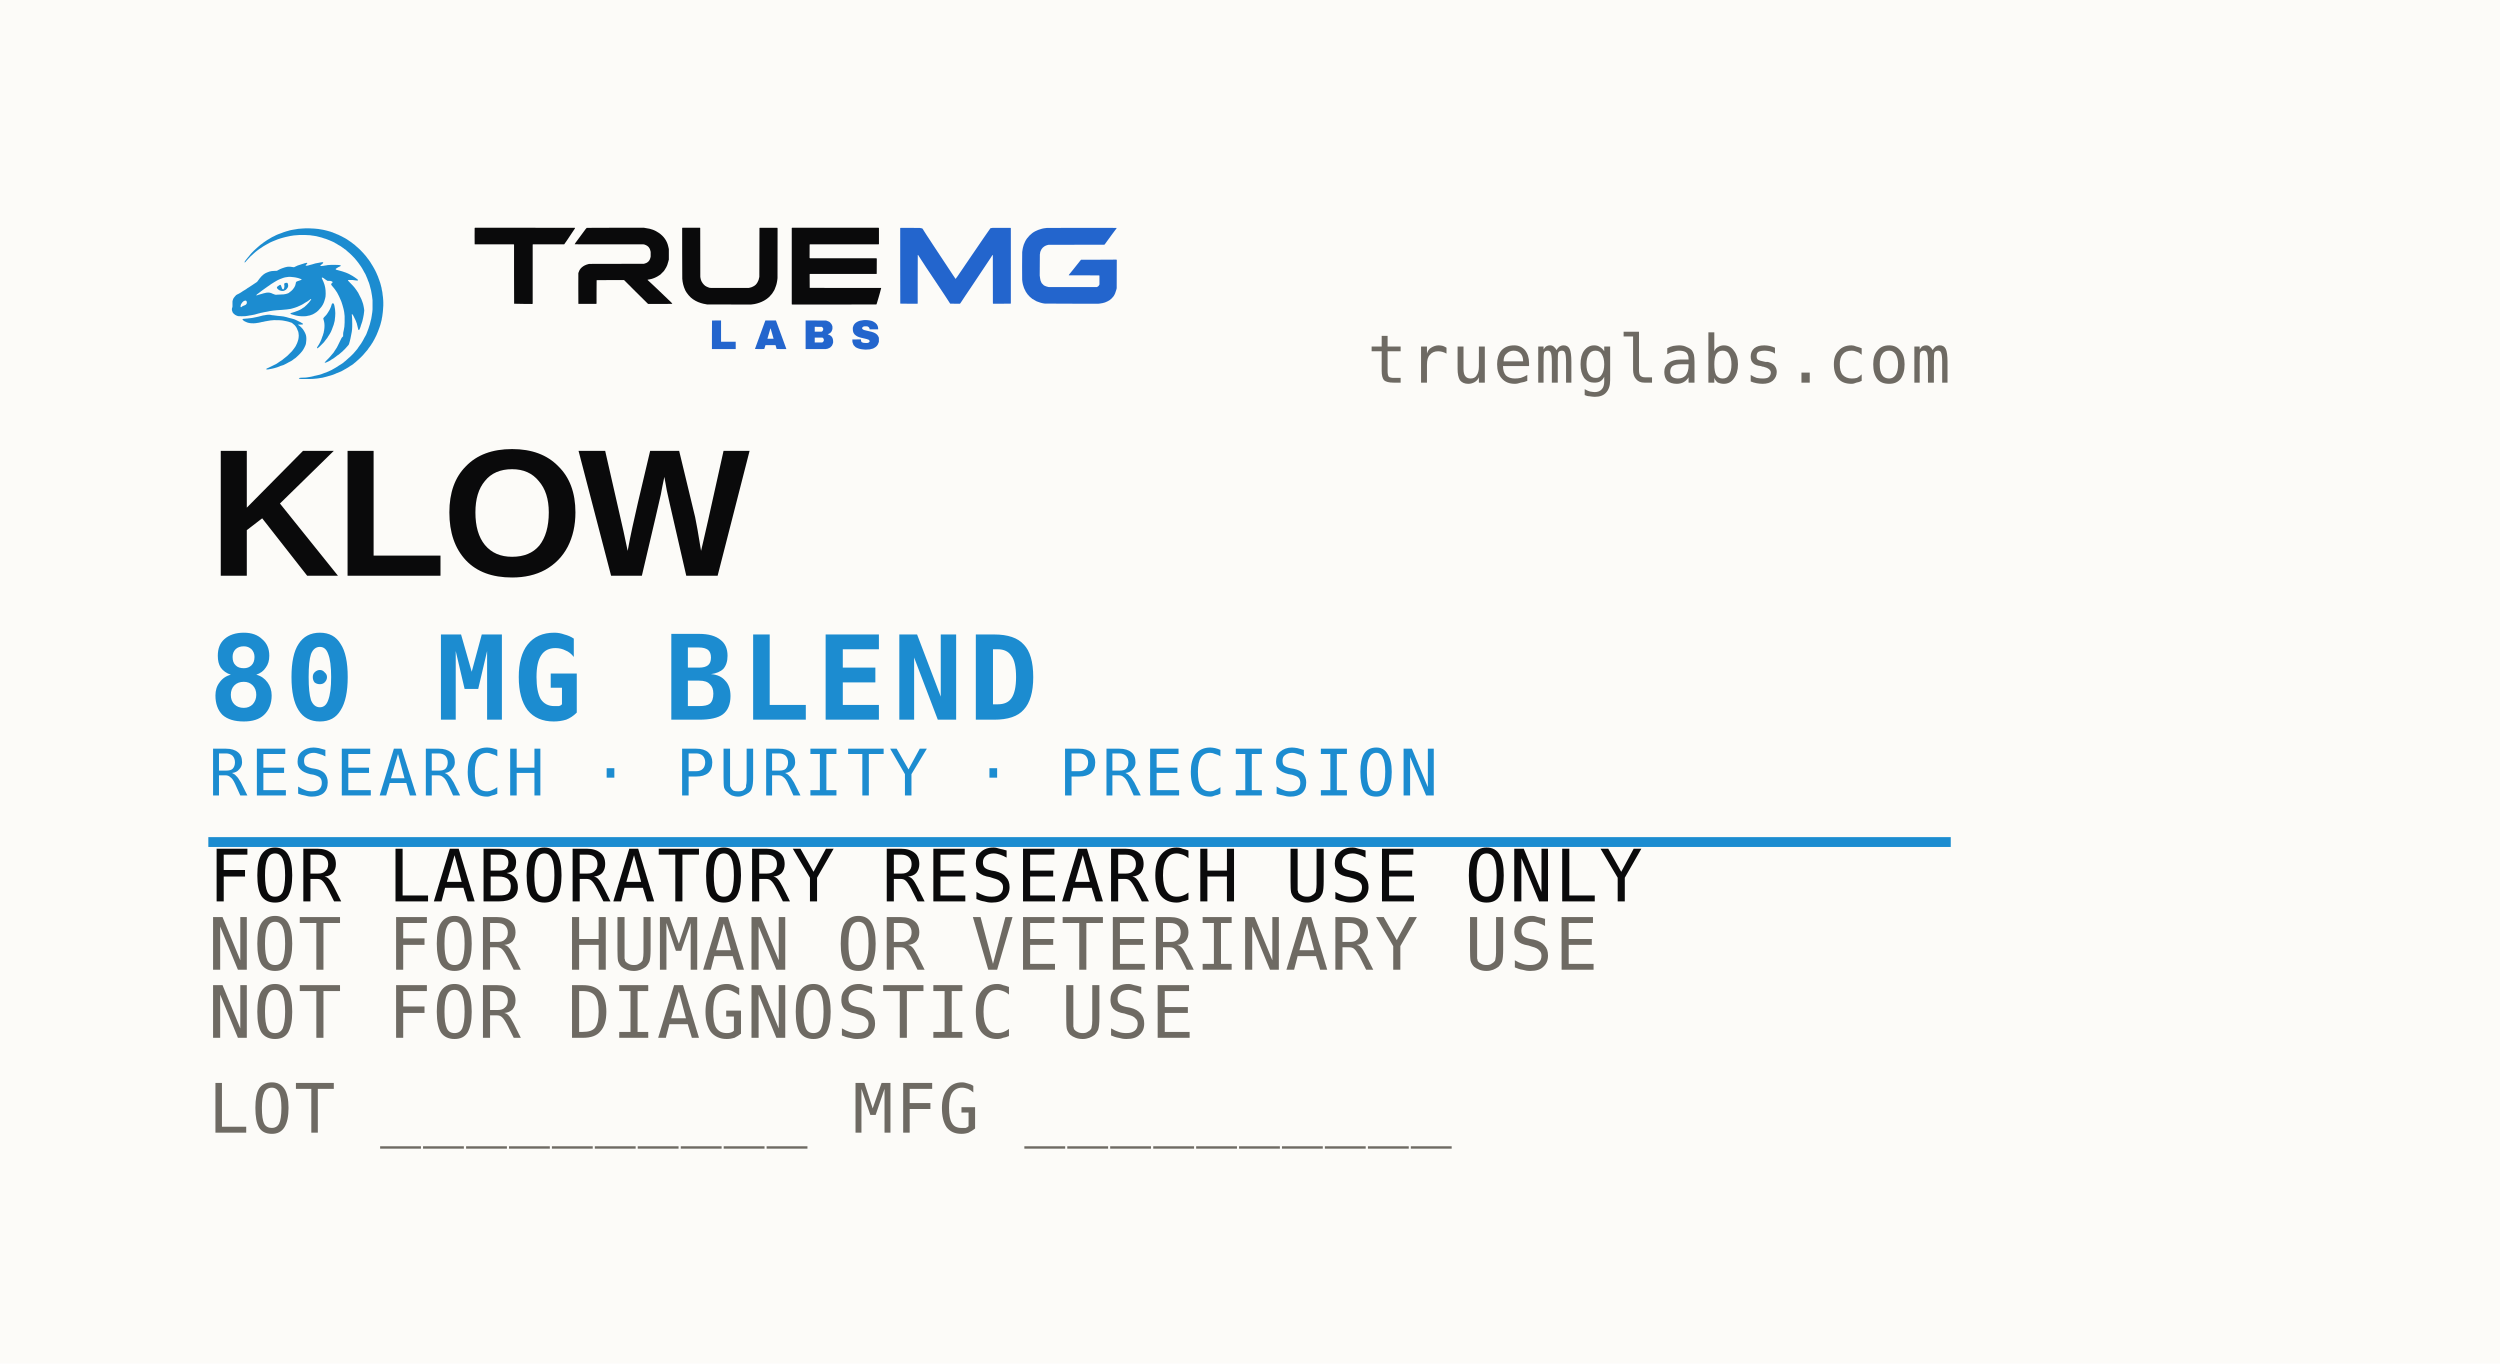
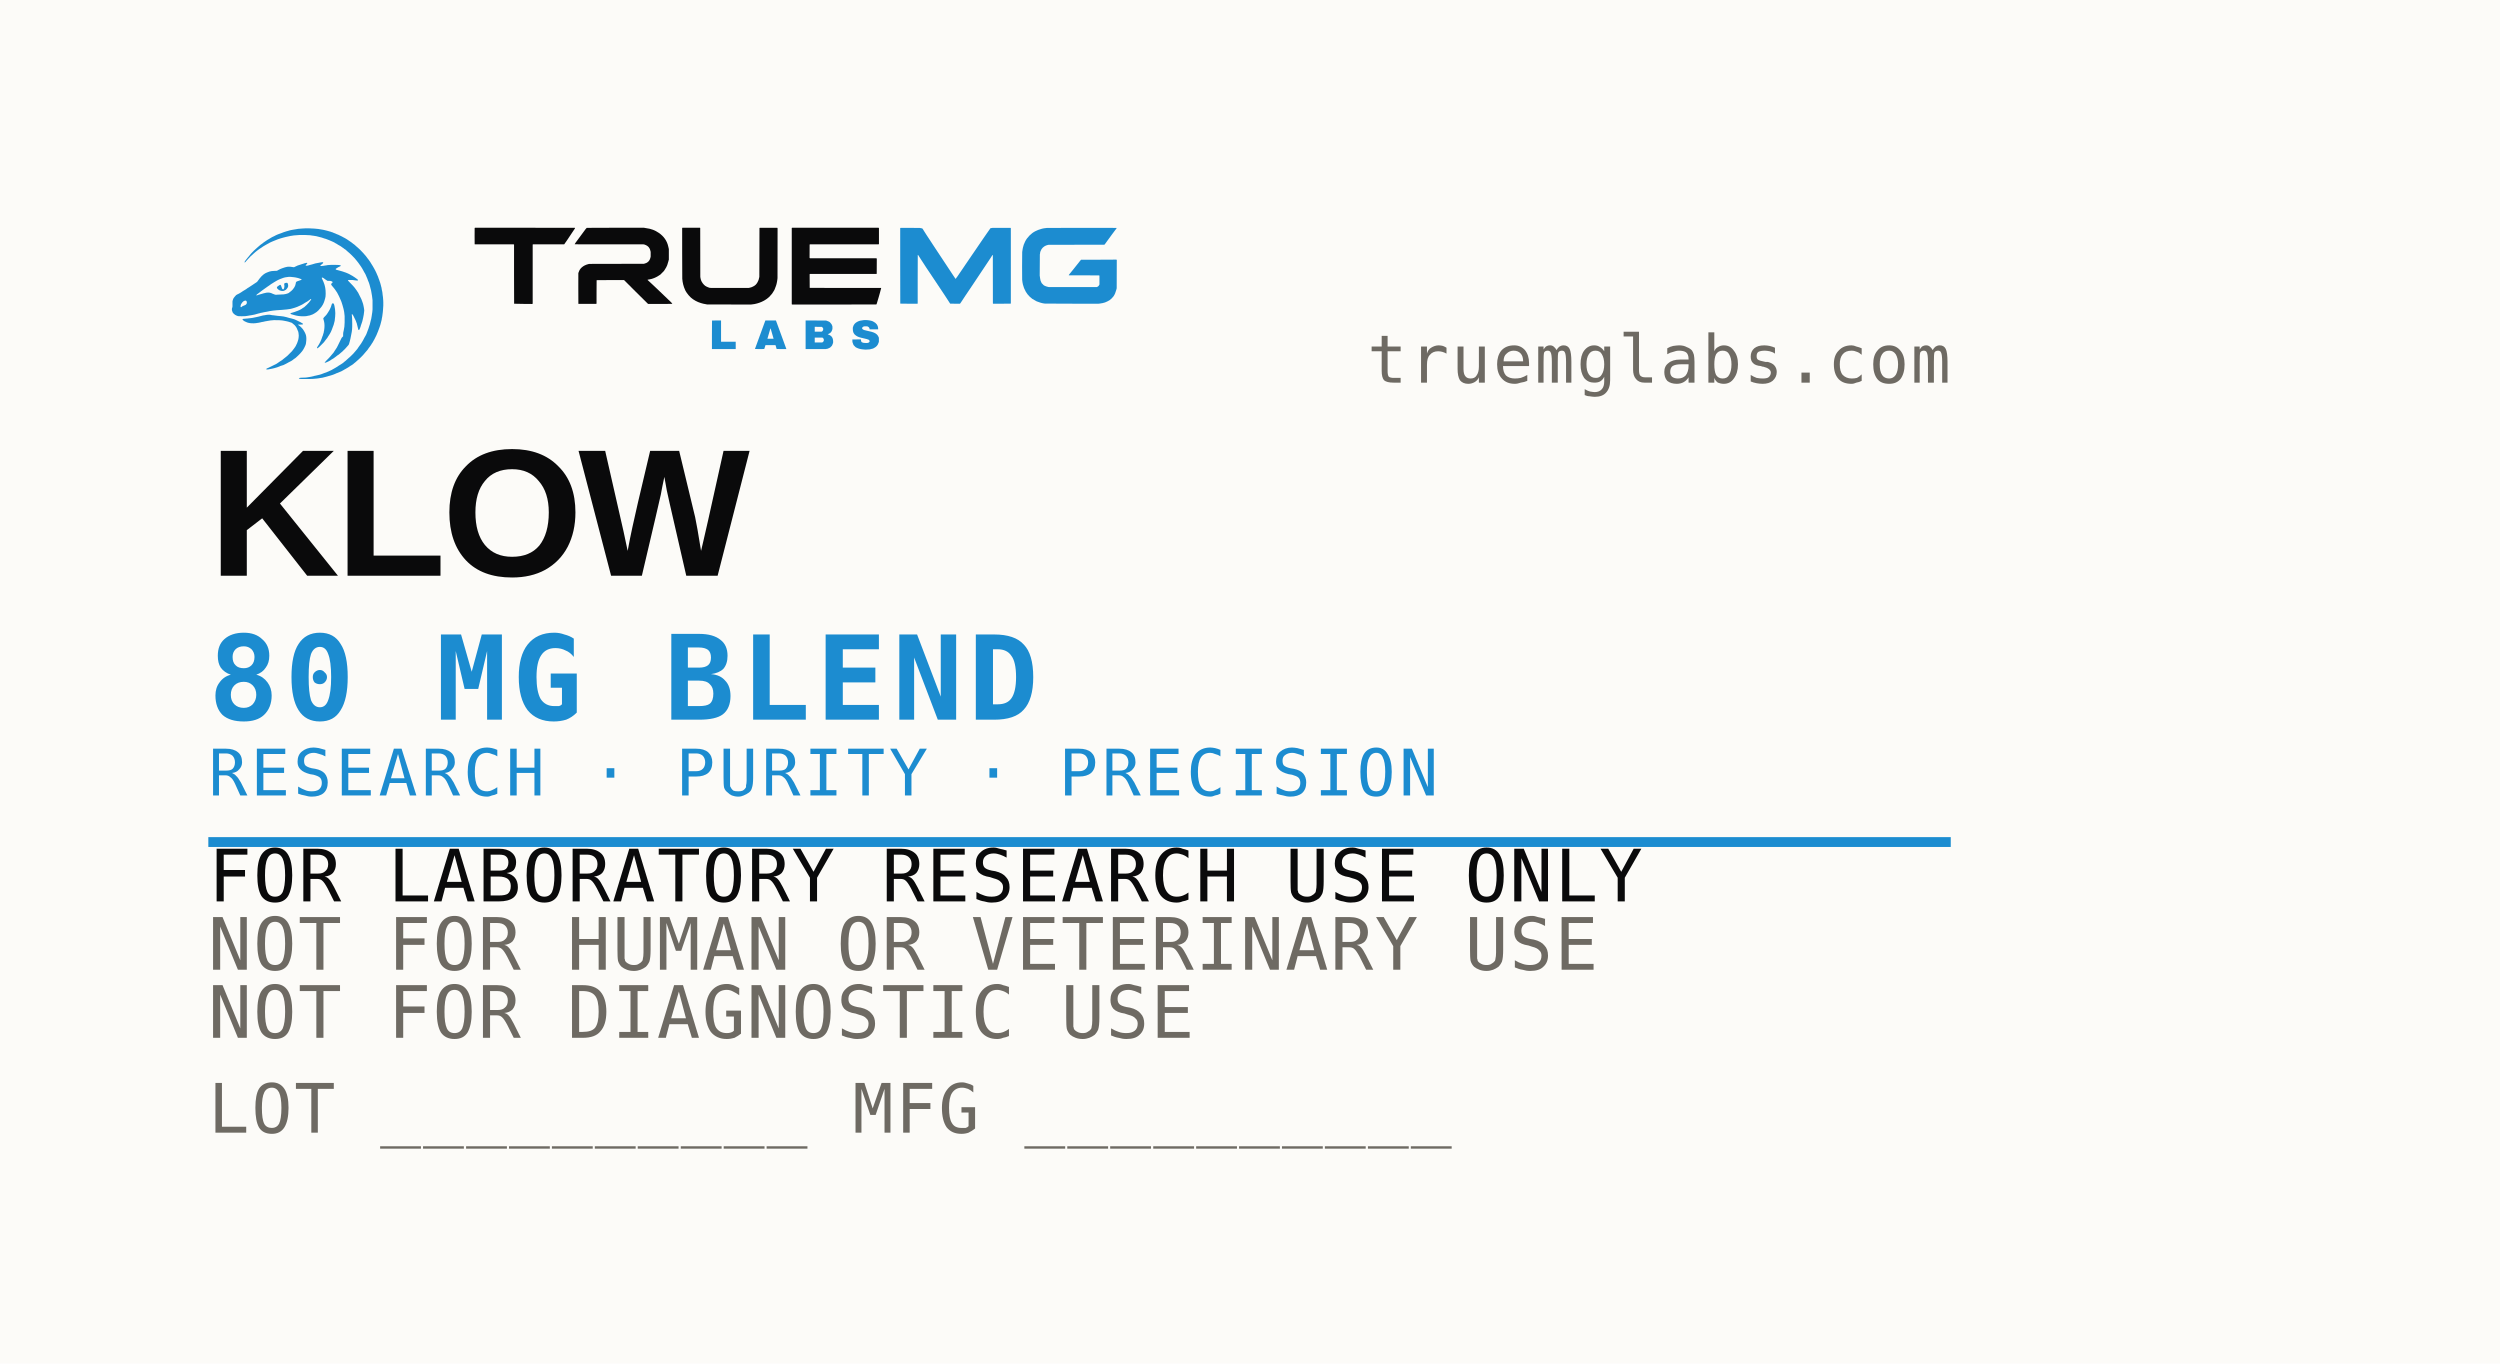
<svg xmlns="http://www.w3.org/2000/svg" width="66.0mm" height="36.0mm" viewBox="0 0 66.0 36.0">
  <rect x="0" y="0" width="66.0" height="36.0" fill="#FCFBF8" />
  <g transform="translate(5.500,5.300) scale(0.0035)">
    <g transform="translate(0,1600) scale(0.5673759,-0.5673759)" fill="#1C8CD0" stroke="none">
      <path d="M1285 2453 c-13 0 -30 -1 -36 -2 -7 0 -17 -1 -23 -2 -26 -1 -32 -2 -58 -7 -8 -2 -22 -4 -31 -5 -9 -1 -24 -4 -34 -6 -10 -3 -21 -6 -26 -6 -5 -1 -12 -4 -16 -5 -5 -2 -15 -4 -22 -6 -7 -2 -17 -5 -22 -7 -5 -2 -13 -5 -18 -6 -5 -2 -12 -5 -15 -6 -3 -2 -12 -5 -18 -7 -7 -2 -14 -4 -15 -5 -2 -1 -8 -3 -14 -5 -5 -2 -12 -5 -15 -6 -2 -2 -7 -4 -10 -4 -6 -2 -15 -7 -21 -10 -1 -1 -6 -3 -9 -5 -4 -1 -9 -4 -12 -6 -4 -2 -9 -5 -13 -6 -3 -2 -8 -4 -10 -5 -2 -1 -7 -4 -12 -7 -12 -7 -19 -11 -30 -18 -5 -3 -10 -6 -10 -6 -1 0 -5 -2 -9 -5 -5 -3 -13 -9 -18 -12 -19 -12 -30 -19 -35 -24 -3 -3 -7 -6 -8 -7 -2 -1 -6 -3 -8 -6 -3 -2 -8 -5 -10 -7 -2 -1 -7 -4 -9 -6 -11 -9 -15 -13 -18 -15 -2 -2 -9 -7 -14 -12 -6 -6 -13 -12 -17 -15 -22 -18 -67 -61 -78 -75 -2 -4 -8 -10 -11 -13 -3 -4 -7 -8 -8 -10 -4 -6 -15 -20 -18 -22 -2 -2 -5 -6 -8 -9 -2 -4 -6 -8 -8 -10 -5 -6 -13 -15 -16 -20 -2 -3 -4 -6 -5 -7 -1 -1 -3 -4 -5 -6 -1 -3 -4 -8 -7 -11 -3 -4 -4 -6 -4 -9 0 -3 1 -4 4 -4 2 0 4 1 10 8 4 4 9 10 11 13 4 6 24 28 28 31 2 1 7 6 12 12 11 13 12 15 36 35 2 3 10 10 17 16 7 7 19 17 26 23 7 6 18 15 25 20 10 9 16 13 31 23 9 5 13 8 21 13 22 16 34 24 56 36 21 11 30 16 32 18 2 1 7 4 12 6 5 3 11 6 13 8 3 1 9 4 13 6 5 2 10 4 11 5 2 1 9 4 16 7 13 5 21 8 37 15 4 2 11 5 15 6 4 1 13 5 20 8 8 3 15 5 16 5 0 0 7 2 15 5 7 2 18 5 24 7 6 1 16 4 22 6 7 2 17 5 23 6 14 3 21 4 32 7 4 2 13 4 19 4 5 1 11 3 13 3 2 1 11 2 20 3 9 1 21 3 26 4 10 2 24 3 76 6 30 1 38 1 67 0 69 -2 94 -5 101 -8 1 0 5 -1 10 -1 4 -1 12 -2 19 -3 6 -1 17 -3 25 -4 8 -2 19 -4 24 -6 6 -2 16 -4 23 -6 8 -1 18 -4 24 -6 6 -2 11 -4 12 -4 2 0 17 -5 23 -8 2 0 9 -3 15 -4 6 -2 14 -5 17 -6 2 -2 9 -4 15 -6 6 -2 13 -4 16 -6 3 -2 10 -5 16 -7 6 -2 14 -6 19 -8 17 -8 34 -16 35 -16 0 0 5 -3 9 -6 5 -3 11 -6 14 -8 2 -1 6 -3 8 -4 1 -2 5 -4 8 -5 3 -2 8 -5 10 -7 4 -3 23 -13 34 -19 2 -1 5 -3 7 -5 3 -2 7 -5 9 -6 2 -1 7 -5 12 -9 5 -4 11 -8 15 -10 3 -3 7 -6 9 -8 3 -1 7 -4 11 -6 3 -3 8 -7 12 -10 3 -3 9 -9 14 -13 37 -32 31 -26 60 -54 33 -33 48 -49 67 -74 9 -12 13 -17 22 -28 2 -3 7 -10 12 -17 11 -16 19 -28 24 -34 2 -3 6 -8 8 -13 2 -4 5 -8 6 -9 0 -1 2 -4 3 -6 1 -2 5 -8 7 -12 7 -12 14 -25 19 -35 2 -5 6 -11 8 -13 2 -3 5 -9 7 -13 2 -5 4 -9 5 -11 1 -2 12 -27 16 -38 1 -4 3 -9 5 -11 2 -5 8 -22 8 -24 0 -1 2 -6 5 -11 3 -6 6 -15 8 -20 1 -5 4 -14 6 -19 1 -5 4 -13 5 -18 1 -5 3 -12 4 -16 3 -7 10 -37 12 -45 0 -3 1 -7 2 -10 1 -4 2 -9 2 -12 1 -7 6 -33 9 -52 3 -16 6 -39 7 -57 1 -21 1 -101 0 -122 -1 -23 -5 -52 -8 -66 0 -4 -2 -13 -3 -22 -2 -16 -5 -33 -7 -40 -1 -2 -3 -9 -4 -14 -1 -6 -3 -13 -4 -16 -4 -14 -8 -31 -10 -41 -2 -5 -4 -12 -5 -15 -1 -3 -4 -11 -6 -18 -1 -7 -4 -16 -6 -20 -2 -4 -5 -12 -6 -16 -3 -10 -11 -30 -15 -40 -2 -4 -6 -13 -8 -21 -3 -7 -7 -14 -8 -16 -1 -1 -3 -5 -5 -9 -2 -4 -5 -9 -7 -12 -2 -3 -6 -9 -8 -14 -2 -5 -4 -9 -5 -10 -2 -3 -13 -22 -16 -30 -3 -4 -5 -9 -7 -11 -1 -3 -4 -7 -6 -10 -1 -3 -5 -8 -7 -12 -7 -9 -19 -26 -36 -50 -5 -8 -11 -16 -13 -20 -3 -3 -9 -11 -14 -17 -20 -25 -24 -30 -42 -49 -23 -23 -37 -37 -45 -44 -4 -2 -11 -8 -16 -13 -14 -14 -34 -32 -39 -36 -3 -3 -9 -8 -14 -11 -22 -20 -38 -31 -62 -45 -17 -10 -24 -14 -29 -19 -6 -5 -8 -6 -33 -20 -8 -4 -17 -10 -21 -12 -4 -2 -11 -6 -16 -9 -4 -2 -9 -5 -10 -6 -2 -2 -12 -7 -16 -8 -2 -1 -8 -3 -12 -5 -4 -2 -11 -5 -14 -7 -4 -1 -11 -4 -17 -7 -5 -3 -10 -5 -11 -5 0 0 -4 -1 -8 -3 -8 -3 -22 -8 -24 -8 -1 0 -6 -2 -13 -5 -6 -3 -17 -7 -23 -9 -7 -2 -14 -4 -16 -5 -2 -1 -7 -2 -10 -3 -31 -7 -48 -11 -51 -12 -1 -1 -6 -2 -12 -2 -5 -1 -13 -3 -17 -5 -4 -1 -12 -3 -17 -4 -6 -1 -14 -3 -19 -4 -8 -2 -29 -5 -55 -9 -14 -2 -21 -2 -66 -3 -20 -1 -29 -2 -34 -6 -4 -2 -5 -3 -2 -5 2 -2 6 -4 18 -6 8 -1 17 -1 73 -1 70 0 109 1 141 6 3 1 11 1 17 2 5 1 14 2 20 3 6 2 16 3 23 4 6 1 14 2 17 2 3 1 10 3 16 4 6 1 15 3 20 5 4 2 12 3 16 4 4 1 11 2 14 4 4 1 12 3 17 5 14 3 16 4 29 8 6 2 15 5 19 6 3 1 9 3 12 4 4 2 9 4 13 5 8 2 16 6 22 9 3 3 6 4 16 7 4 1 10 3 13 5 3 2 11 5 17 7 13 4 51 22 58 28 3 2 9 6 13 8 5 2 11 6 15 8 13 8 29 17 29 17 1 0 4 2 7 4 3 3 8 6 10 7 3 2 7 5 11 7 9 7 20 14 26 16 3 2 6 4 8 6 2 1 5 4 8 5 2 2 5 5 8 7 2 2 6 5 8 7 8 5 32 26 41 35 5 4 10 9 12 10 5 4 26 24 43 41 19 19 30 31 47 52 7 8 15 17 18 21 3 3 7 8 10 11 2 3 5 7 7 9 2 3 5 7 8 11 2 3 5 8 6 10 2 2 5 6 6 8 2 2 4 6 6 7 1 1 4 5 6 9 3 4 7 10 11 15 3 5 8 13 11 18 3 4 7 10 8 12 2 3 5 7 7 10 1 3 3 7 4 8 2 3 17 29 17 30 0 1 19 39 21 42 1 2 4 7 6 12 2 5 4 11 6 14 4 7 16 36 18 44 1 4 4 10 5 14 2 3 4 9 5 13 1 4 4 11 6 16 9 25 17 50 20 65 2 9 5 20 6 24 2 4 3 11 4 15 1 4 2 13 3 21 2 7 4 18 5 24 1 6 2 17 3 23 1 13 2 17 4 31 0 5 1 14 2 20 0 5 2 17 2 26 3 26 4 63 3 90 0 13 -1 24 -1 25 -1 0 -1 5 -1 11 0 14 -3 40 -7 64 0 5 -1 14 -2 20 -1 6 -2 13 -2 16 -3 11 -4 16 -7 32 -4 27 -4 28 -7 36 -1 4 -3 11 -4 16 -4 19 -13 48 -20 66 -2 6 -5 13 -6 17 -1 4 -4 12 -7 18 -2 6 -5 14 -6 18 -3 7 -8 19 -15 34 -2 4 -6 12 -7 17 -2 4 -4 10 -6 12 -2 2 -4 7 -5 11 -5 11 -16 33 -20 38 -1 3 -4 7 -6 10 -1 4 -7 13 -12 21 -6 9 -11 17 -12 19 -1 3 -6 11 -11 18 -4 7 -9 16 -11 18 -1 2 -4 7 -7 10 -2 3 -8 11 -12 17 -5 6 -10 13 -12 15 -2 3 -6 9 -11 15 -12 17 -18 24 -31 38 -7 8 -15 17 -18 21 -4 4 -14 15 -22 23 -9 9 -19 19 -21 22 -5 5 -25 24 -28 26 -2 1 -10 9 -20 17 -9 9 -20 19 -24 22 -10 7 -16 11 -23 17 -3 3 -8 6 -10 8 -3 2 -9 6 -13 10 -12 9 -41 29 -53 36 -4 2 -9 5 -11 7 -4 2 -9 5 -17 10 -2 1 -7 4 -13 7 -6 3 -12 6 -14 7 -2 2 -6 3 -8 5 -2 1 -8 3 -12 6 -4 2 -9 5 -12 6 -3 1 -9 4 -13 6 -7 5 -20 10 -39 17 -5 2 -11 5 -15 7 -7 3 -16 7 -18 7 0 0 -4 2 -8 3 -11 6 -14 7 -23 9 -4 1 -11 4 -16 6 -5 1 -13 4 -18 5 -16 4 -25 7 -32 9 -4 1 -11 3 -16 4 -10 2 -19 4 -25 6 -3 1 -7 2 -10 2 -4 1 -14 2 -23 4 -16 2 -22 3 -42 7 -10 2 -44 5 -52 5 -4 0 -14 1 -21 1 -17 2 -71 3 -103 2z" />
      <path d="M1503 2002 c-19 -3 -77 -14 -80 -15 -1 -1 -10 -3 -20 -6 -9 -2 -20 -5 -23 -7 -4 -1 -11 -3 -16 -4 -10 -2 -22 -5 -32 -9 -4 -2 -10 -3 -17 -4 -16 -1 -18 -1 -20 1 -3 3 0 7 10 17 l10 10 0 3 c0 5 -3 7 -8 7 -4 0 -22 -4 -31 -7 -4 -1 -10 -3 -14 -5 -5 -1 -14 -4 -20 -6 -7 -3 -15 -6 -18 -6 -7 -2 -21 -7 -37 -12 -10 -4 -26 -11 -34 -16 -2 -1 -7 -3 -10 -5 l-5 -2 -6 1 c-4 0 -10 2 -15 2 -32 6 -61 6 -81 0 -3 0 -11 -2 -17 -4 -15 -4 -17 -5 -24 -8 -3 -2 -11 -4 -17 -6 -12 -4 -32 -13 -48 -22 -5 -3 -12 -7 -14 -8 l-4 -2 -27 -1 c-32 -1 -55 -4 -68 -8 -5 -2 -13 -4 -17 -6 -13 -4 -35 -14 -46 -20 -12 -7 -29 -20 -47 -38 -6 -5 -18 -20 -25 -29 -3 -4 -7 -9 -9 -12 -6 -7 -11 -14 -17 -23 -4 -6 -6 -9 -13 -14 -5 -3 -10 -7 -12 -8 -4 -2 -23 -15 -29 -19 -1 -1 -5 -3 -7 -5 -3 -1 -9 -5 -12 -8 -4 -2 -11 -7 -17 -11 -6 -4 -18 -11 -27 -18 -9 -6 -18 -11 -20 -12 -1 -1 -5 -4 -8 -6 -2 -2 -7 -5 -9 -7 -3 -1 -7 -3 -9 -5 -2 -2 -6 -4 -9 -6 -3 -1 -8 -4 -11 -6 -3 -2 -10 -7 -16 -10 -7 -4 -15 -10 -19 -13 -5 -3 -15 -9 -23 -14 -9 -4 -17 -8 -19 -10 -2 -1 -7 -3 -11 -5 -12 -5 -19 -11 -34 -30 -2 -3 -5 -7 -7 -9 -7 -8 -9 -11 -14 -23 -3 -6 -6 -15 -7 -21 l-2 -11 0 -24 c1 -42 0 -47 -1 -51 -5 -14 -6 -17 -7 -26 0 -5 0 -12 1 -16 1 -7 7 -24 9 -28 6 -11 23 -27 35 -34 7 -5 29 -14 38 -16 8 -2 86 -2 98 0 3 1 12 2 18 3 6 0 13 1 14 2 2 1 12 2 22 4 10 1 22 3 27 4 5 1 14 3 20 4 6 2 15 4 20 4 5 1 13 3 18 5 12 4 18 6 32 9 7 1 15 3 18 4 6 3 8 3 33 8 8 2 19 4 23 5 9 2 19 4 34 6 6 1 15 3 20 4 6 2 15 4 22 5 15 2 47 7 48 7 0 1 5 1 11 1 6 1 18 2 28 3 19 2 53 5 72 5 18 1 40 3 46 4 3 1 13 2 22 2 16 2 24 3 49 7 5 0 13 2 17 4 4 1 10 3 14 4 14 3 43 13 61 20 5 3 10 5 11 5 1 0 6 2 11 5 5 3 13 6 18 8 5 2 9 4 10 5 1 0 6 3 11 5 12 6 25 14 30 18 3 2 8 5 10 7 3 1 11 6 18 10 8 5 15 9 17 10 6 3 28 19 33 24 7 6 12 9 15 7 2 -2 -1 -11 -6 -16 -1 -1 -4 -6 -7 -9 -12 -17 -18 -24 -45 -52 -19 -18 -32 -30 -35 -32 -3 -2 -11 -7 -18 -11 -6 -5 -12 -9 -14 -10 -1 -1 -6 -4 -10 -6 -11 -7 -31 -16 -44 -21 -6 -2 -12 -5 -14 -5 -1 -1 -9 -4 -16 -6 -7 -2 -14 -5 -16 -6 -2 0 -9 -2 -14 -4 -14 -3 -27 -7 -30 -9 -2 0 -4 -2 -5 -3 l-1 -3 1 -3 c2 -4 7 -7 22 -10 6 -2 14 -4 20 -6 43 -13 80 -18 127 -18 32 0 42 1 73 9 6 1 13 3 16 3 5 1 13 4 18 7 3 1 7 3 10 3 3 1 8 3 11 5 2 1 8 5 13 7 5 3 10 6 12 7 1 2 5 4 9 6 9 4 22 15 39 31 13 14 33 37 41 48 2 2 6 9 9 14 14 19 29 55 36 85 2 7 3 14 4 14 1 3 4 16 5 24 1 5 1 22 2 37 0 33 -2 61 -6 79 -2 6 -4 17 -5 23 -1 7 -3 16 -5 19 -1 4 -4 12 -6 17 -2 6 -5 14 -7 19 -3 5 -5 11 -6 13 -1 3 -6 15 -14 31 -3 7 -3 9 -2 11 1 5 11 4 19 -2 2 -2 6 -5 9 -6 4 -2 24 -17 27 -20 3 -2 18 -12 21 -13 2 -1 9 -1 18 0 11 0 16 0 22 -1 18 -4 27 -10 27 -17 0 -5 -2 -7 -10 -13 -7 -5 -9 -8 -9 -14 0 -4 1 -6 8 -17 5 -6 12 -15 17 -20 10 -11 15 -17 22 -27 3 -5 8 -12 11 -16 3 -5 7 -10 9 -13 1 -2 4 -6 5 -8 2 -2 4 -5 6 -8 3 -4 14 -26 24 -46 3 -7 7 -14 8 -17 6 -12 18 -40 21 -48 2 -5 5 -13 7 -18 2 -5 5 -14 6 -19 2 -5 4 -14 6 -19 14 -49 16 -56 19 -73 0 -5 2 -15 4 -21 2 -14 4 -24 6 -53 1 -25 1 -38 0 -84 -2 -55 -3 -64 -10 -95 0 -4 -2 -12 -3 -17 -1 -5 -2 -11 -3 -12 -3 -9 -4 -22 -4 -41 l0 -20 -5 -5 c-2 -3 -6 -6 -7 -7 -5 -3 -11 -14 -15 -23 -2 -7 -30 -64 -41 -84 -1 -2 -4 -8 -7 -14 -3 -7 -8 -15 -10 -19 -3 -4 -7 -9 -8 -12 -11 -16 -15 -23 -18 -27 -1 -2 -4 -7 -6 -9 -1 -3 -3 -7 -4 -8 -3 -5 -18 -24 -33 -40 -2 -2 -5 -7 -7 -9 -7 -10 -35 -39 -64 -68 -17 -17 -22 -24 -19 -27 1 -1 2 -1 6 1 3 0 8 2 13 4 5 2 9 4 10 4 2 1 7 4 13 6 12 5 28 14 35 19 2 2 7 5 11 8 3 2 8 5 12 7 11 8 22 15 25 16 4 3 17 12 23 17 2 2 6 5 9 7 2 2 6 5 8 7 2 1 7 5 12 7 8 6 17 12 38 31 7 6 16 13 19 16 3 2 6 5 7 7 2 2 7 7 12 12 6 4 11 9 12 11 1 1 7 7 12 13 13 13 35 38 38 43 6 8 8 14 10 23 1 6 4 15 6 21 2 6 4 17 6 24 1 6 3 16 5 21 3 9 6 25 8 41 1 4 2 11 3 15 9 38 13 79 12 138 0 48 -2 87 -4 103 -2 18 -3 23 0 25 1 1 2 1 4 -1 3 -2 9 -10 14 -19 2 -4 5 -11 7 -14 7 -12 18 -34 21 -43 2 -5 4 -11 6 -13 1 -2 4 -10 6 -17 2 -7 5 -14 6 -15 2 -4 13 -51 17 -69 3 -16 5 -20 9 -21 4 0 10 5 12 11 1 2 4 11 7 18 2 8 5 17 7 20 1 2 3 9 4 15 2 5 5 14 7 19 2 5 5 13 6 18 1 4 3 11 5 15 1 3 3 13 5 21 2 8 4 19 6 26 4 14 6 24 8 41 2 16 3 30 5 40 3 12 2 24 -1 39 -2 7 -4 18 -4 24 -1 6 -3 17 -5 24 -2 7 -4 15 -4 17 -1 6 -6 21 -11 32 -2 4 -4 11 -6 16 -2 5 -4 11 -5 14 -2 3 -4 7 -5 10 -6 15 -32 66 -39 78 -5 6 -9 13 -10 14 -1 2 -3 6 -6 10 -3 3 -8 11 -13 18 -9 14 -18 25 -39 49 -10 12 -50 53 -61 63 -7 5 -8 9 -3 12 2 1 6 2 22 2 28 1 44 0 77 -6 26 -4 31 -3 31 3 0 7 -4 11 -21 22 -6 5 -16 11 -21 15 -18 12 -32 21 -34 22 -4 1 -14 7 -17 9 -2 1 -6 4 -10 6 -4 1 -10 4 -13 7 -4 2 -8 4 -8 4 -1 0 -5 2 -11 5 -17 8 -31 13 -50 19 -7 2 -15 5 -17 6 -3 1 -10 3 -17 5 -24 6 -29 7 -36 10 -5 1 -10 3 -12 3 -15 3 -27 7 -28 10 -2 3 -1 6 1 9 2 1 18 12 31 20 3 2 10 5 15 7 10 3 17 8 19 12 1 3 -1 7 -4 8 -10 5 -126 7 -167 2 -4 0 -12 -2 -16 -3 -5 -1 -14 -2 -20 -3 -7 -1 -18 -2 -25 -4 -23 -4 -36 -4 -38 0 -2 4 0 7 6 11 12 8 28 22 30 26 2 4 2 6 0 8 -3 3 -4 3 -10 3 -4 0 -10 -1 -13 -1z m-398 -195 c16 -1 28 -3 37 -4 3 -1 11 -2 19 -3 17 -3 21 -4 31 -7 5 -2 16 -5 24 -8 16 -5 23 -8 23 -11 2 -5 -1 -7 -15 -10 -18 -5 -43 -14 -48 -17 -6 -4 -11 -10 -12 -14 0 -2 -2 -10 -3 -18 -3 -17 -10 -34 -18 -46 -11 -18 -28 -39 -38 -46 -24 -20 -30 -24 -34 -27 -2 -1 -5 -3 -6 -4 -3 -2 -11 -5 -19 -7 -5 -1 -14 -3 -19 -5 -11 -4 -31 -6 -78 -7 -23 0 -36 -1 -38 -2 -4 -2 -18 -1 -25 1 -3 1 -9 3 -13 5 -5 1 -12 4 -16 6 -17 9 -28 12 -42 15 -8 2 -32 2 -42 0 -12 -2 -31 -6 -40 -9 -4 -2 -10 -3 -13 -4 -4 -1 -11 -3 -17 -5 -7 -2 -15 -4 -18 -5 -4 -1 -12 -3 -18 -5 -6 -2 -13 -5 -16 -6 -6 -2 -13 -3 -15 -2 -1 2 4 7 10 12 4 3 9 7 11 9 2 2 7 6 11 8 4 3 9 7 13 10 3 3 9 8 14 11 4 3 10 8 13 10 7 5 15 11 25 18 4 2 9 6 11 8 4 4 8 7 24 17 9 6 18 12 24 17 3 2 8 6 12 8 3 2 7 5 9 6 1 2 6 5 9 7 4 2 13 8 19 13 7 5 15 10 18 11 3 2 7 4 9 6 2 1 6 4 10 6 3 2 7 5 10 6 7 5 45 26 52 28 2 1 8 3 14 6 6 3 15 6 19 7 5 2 13 5 18 7 5 2 12 4 16 5 3 1 10 2 16 4 17 3 29 5 44 6 15 1 17 1 38 -1z m-605 -316 c9 -4 12 -11 12 -23 l0 -9 -4 -8 c-6 -12 -15 -18 -30 -23 -13 -3 -28 -11 -32 -16 -8 -9 -16 -10 -18 0 -1 5 3 24 7 33 7 14 26 36 36 41 13 7 22 9 29 5z" />
      <path d="M1024 1727 c-10 -2 -12 -4 -14 -9 -2 -6 -2 -9 0 -19 3 -11 2 -28 -3 -43 -3 -10 -9 -16 -15 -14 -3 0 -9 6 -12 12 -2 5 -12 32 -13 37 -2 8 -8 13 -14 11 -1 0 -5 -2 -8 -4 -3 -2 -7 -5 -10 -7 -8 -4 -19 -13 -21 -17 -3 -4 -3 -11 -1 -16 3 -6 22 -23 28 -26 24 -11 47 -15 64 -9 15 5 33 17 39 28 2 2 5 6 7 9 5 5 7 12 10 23 1 8 1 10 0 17 -2 10 -5 22 -8 25 -4 6 -15 6 -29 2z" />
      <path d="M1650 1456 c-5 -2 -8 -7 -10 -15 -1 -4 -3 -9 -4 -12 -1 -2 -3 -8 -4 -13 -2 -5 -4 -10 -4 -11 -1 -2 -4 -9 -7 -16 -3 -7 -6 -15 -8 -17 -1 -3 -4 -7 -5 -9 -4 -8 -15 -26 -19 -31 -2 -3 -5 -8 -8 -12 -6 -10 -13 -19 -27 -33 -14 -13 -22 -23 -25 -30 l-1 -4 3 -10 c2 -5 3 -12 4 -15 1 -4 2 -9 3 -12 1 -3 2 -10 3 -15 1 -6 2 -12 2 -14 2 -6 2 -53 0 -58 0 -3 -1 -10 -2 -17 0 -7 -2 -14 -2 -17 -2 -3 -2 -6 -5 -26 -1 -4 -2 -10 -4 -13 -1 -3 -3 -9 -4 -13 -1 -7 -6 -21 -11 -31 -1 -4 -4 -10 -5 -15 -1 -5 -4 -13 -6 -17 -2 -4 -4 -9 -5 -11 -1 -3 -3 -8 -5 -12 -2 -4 -5 -11 -6 -14 -2 -4 -4 -9 -6 -11 -1 -3 -4 -8 -6 -12 -2 -3 -6 -10 -8 -14 -16 -23 -24 -38 -24 -42 0 -5 2 -7 6 -5 1 1 4 2 5 3 5 2 14 10 24 19 31 30 47 47 53 53 4 5 9 11 11 13 3 3 6 8 8 11 9 12 12 16 16 21 3 2 6 7 8 10 2 2 4 6 6 7 1 2 3 6 5 9 2 3 5 9 8 13 3 3 8 10 10 15 2 4 7 12 10 16 3 5 7 12 9 16 2 5 5 11 7 13 1 3 3 8 5 12 2 4 5 13 8 19 8 20 9 22 12 33 2 5 5 13 7 18 2 4 4 10 5 14 1 4 2 11 4 16 2 5 4 13 5 19 1 6 3 13 4 16 0 2 2 12 2 21 1 9 3 25 4 36 3 29 3 57 -1 89 -1 6 -2 15 -3 21 -2 17 -9 50 -13 57 -3 6 -11 9 -19 7z" />
      <path d="M786 1304 c-6 0 -13 -1 -16 -2 -3 -1 -13 -2 -22 -4 -10 -1 -19 -2 -21 -3 -5 -2 -33 -9 -43 -11 -5 -1 -12 -3 -15 -4 -4 -1 -16 -4 -27 -6 -32 -6 -36 -7 -44 -9 -4 -1 -11 -2 -15 -3 -38 -5 -47 -6 -60 -7 -19 -2 -27 -3 -45 -4 -18 -1 -22 -2 -24 -6 0 -4 2 -8 10 -15 10 -9 19 -14 43 -24 14 -7 20 -8 48 -13 29 -4 70 -3 97 3 4 1 11 2 15 2 9 1 27 5 29 6 2 1 13 4 35 7 11 2 22 5 25 6 6 1 13 3 41 7 11 2 24 4 31 5 22 4 57 5 114 3 22 -1 29 -1 39 -3 7 -2 18 -4 24 -4 20 -3 24 -4 36 -7 6 -2 15 -4 21 -5 19 -6 24 -7 31 -10 3 -1 8 -3 10 -3 4 -1 9 -4 16 -10 28 -22 35 -29 43 -42 2 -3 5 -7 6 -8 4 -5 16 -32 20 -44 2 -5 5 -11 6 -13 2 -6 4 -11 6 -31 3 -20 3 -33 0 -53 -3 -20 -2 -19 -7 -34 -2 -7 -5 -15 -6 -19 -1 -6 -13 -35 -17 -40 0 -1 -3 -7 -6 -13 -5 -10 -13 -23 -18 -28 -1 -1 -4 -5 -6 -9 -3 -4 -9 -12 -15 -19 -5 -6 -11 -14 -13 -17 -4 -5 -59 -60 -64 -64 -2 -1 -6 -4 -8 -6 -5 -5 -29 -24 -35 -28 -2 -1 -6 -5 -9 -7 -8 -8 -19 -16 -26 -20 -4 -1 -7 -3 -7 -4 -1 -1 -9 -7 -21 -14 -6 -4 -14 -10 -17 -12 -8 -7 -20 -13 -27 -17 -4 -2 -8 -4 -10 -5 -1 -1 -6 -3 -11 -5 -4 -2 -14 -7 -22 -11 -37 -19 -46 -23 -53 -26 -10 -3 -31 -14 -32 -16 -1 -2 -1 -3 0 -5 1 -1 2 -2 7 -3 10 -1 25 1 51 7 7 2 16 3 21 4 4 1 12 2 17 4 4 1 12 3 16 4 12 2 53 16 65 22 4 3 9 5 10 5 1 0 26 8 42 13 8 3 32 15 36 18 2 1 6 3 9 5 3 1 8 4 11 6 3 2 9 5 14 8 5 2 13 6 18 9 4 2 12 7 17 9 4 3 10 7 12 8 3 2 7 5 10 7 2 2 6 5 8 7 3 3 9 7 25 17 4 3 18 16 35 32 28 28 37 37 43 46 2 2 5 6 7 8 2 2 5 6 6 8 2 3 5 8 8 11 2 3 8 13 12 21 4 9 8 17 10 19 2 3 9 18 13 29 5 14 5 18 9 56 2 15 1 35 0 47 -1 5 -2 12 -2 15 -1 8 -6 24 -11 34 -2 4 -4 8 -4 9 0 1 -5 11 -7 13 -1 1 -4 6 -6 11 -9 17 -23 35 -40 51 -12 11 -18 16 -28 22 -11 6 -14 10 -8 12 3 1 7 1 31 0 21 0 26 0 29 3 3 3 3 7 0 10 -6 5 -22 14 -34 20 -15 7 -38 18 -45 22 -10 5 -17 8 -26 12 -6 2 -13 4 -17 6 -4 1 -12 3 -18 5 -7 2 -15 4 -18 5 -4 1 -12 3 -19 4 -6 2 -16 4 -21 6 -5 2 -12 4 -17 5 -5 0 -12 2 -17 4 -17 5 -32 7 -60 10 -23 1 -60 6 -66 7 -9 2 -24 4 -30 4 -11 0 -31 3 -41 6 -7 2 -22 2 -41 1z" />
    </g>
  </g>
  <g transform="translate(12.500,6.000) scale(0.003017)">
    <g transform="translate(0,681) scale(0.025,-0.025)" stroke="none">
      <g fill="#0A0A0B">
        <path d="M465 27020 l-58 -59 -15 -2770 c-8 -1524 0 -2802 18 -2841 l33 -70 6816 0 6815 0 61 -61 61 -61 -3 -10322 c-2 -5867 12 -10336 32 -10355 19 -18 1457 -45 3195 -61 l3160 -28 70 77 70 78 0 10325 0 10325 77 42 78 41 5439 0 5440 0 86 110 c125 160 843 1198 1065 1538 295 455 724 1099 1709 2569 l910 1356 -12 104 -12 103 -17488 9 -17488 9 -59 -58z" />
        <path d="M39653 27037 c-49 -18 -221 -200 -384 -405 -458 -576 -1855 -2468 -2161 -2925 -179 -268 -743 -1037 -1416 -1929 -166 -221 -278 -407 -266 -440 l22 -57 12086 -12 12086 -12 278 -88 c640 -203 1152 -536 1485 -965 307 -395 445 -712 569 -1304 l66 -320 0 -800 0 -800 -66 -300 c-181 -812 -569 -1408 -1152 -1768 -273 -168 -352 -202 -789 -341 l-351 -111 -9580 -21 -9580 -22 -300 -72 c-898 -215 -1753 -647 -2317 -1169 -555 -514 -833 -960 -1109 -1776 l-74 -220 -9 -5315 c-6 -2923 5 -5341 24 -5374 l33 -60 3113 -1 3113 0 48 65 47 66 6 4063 c3 2235 15 4080 27 4100 13 21 2011 36 4813 36 l4790 0 4138 -4134 c2275 -2274 4176 -4155 4224 -4180 l88 -46 3836 0 c2110 0 4003 12 4207 26 l369 26 19 50 c22 57 -449 537 -1427 1453 -693 648 -3219 3069 -3680 3525 -144 143 -513 492 -821 776 -307 284 -765 716 -1018 960 -460 444 -678 647 -1334 1239 l-350 316 13 64 12 65 180 30 c98 16 287 47 419 68 1108 179 2211 624 3280 1324 l560 366 620 626 620 626 263 400 c457 695 732 1203 890 1648 218 612 370 1114 408 1352 14 88 56 250 92 360 l67 200 0 1860 0 1860 -67 280 c-37 154 -105 451 -152 660 -425 1916 -1544 3522 -3281 4711 -1373 939 -2719 1447 -4380 1652 -176 22 -437 66 -580 99 l-260 59 -9960 -6 c-5478 -3 -9999 -20 -10047 -38z" />
        <path d="M73081 27003 l-41 -78 3 -8632 c2 -4748 18 -8831 36 -9073 101 -1383 432 -2698 970 -3860 66 -143 137 -296 156 -340 20 -44 107 -188 194 -320 88 -132 189 -294 225 -360 209 -379 985 -1283 1459 -1702 967 -852 2219 -1538 3517 -1926 650 -194 1101 -302 1480 -354 165 -23 381 -62 480 -87 l180 -46 7678 -14 7679 -14 341 41 c875 105 996 127 1782 328 1078 274 2363 850 3164 1418 90 64 252 177 360 252 187 130 549 429 780 644 172 160 902 995 1009 1154 55 80 204 315 333 521 129 206 275 440 325 520 50 80 106 181 125 225 20 44 83 188 142 320 184 414 294 707 421 1120 67 220 148 481 179 580 32 99 77 306 101 460 24 154 62 337 84 406 22 69 70 384 107 700 l66 574 11 8700 12 8700 -51 100 -50 100 -3067 0 -3067 0 -52 -52 -52 -52 -24 -8508 -24 -8508 -44 -260 c-110 -664 -270 -1122 -588 -1684 -416 -734 -817 -1122 -1520 -1473 -547 -273 -643 -308 -1159 -424 l-449 -100 -6776 10 -6776 11 -200 71 c-110 39 -290 99 -400 133 -249 78 -763 334 -1012 503 -573 388 -1285 1345 -1482 1993 -23 77 -72 239 -109 360 -36 121 -85 364 -108 540 l-41 320 -14 8515 -13 8515 -45 55 -46 55 -3073 0 -3074 0 -42 -77z" />
        <path d="M111470 27037 l-70 -41 0 -13357 0 -13356 77 -42 78 -41 14699 0 c8085 0 14727 11 14761 23 73 29 147 254 589 1797 45 154 107 361 140 460 63 190 147 481 240 830 105 394 171 630 288 1030 333 1138 450 1584 428 1620 l-25 40 -12447 1 c-6847 0 -12469 14 -12496 31 l-47 30 -13 2367 -12 2367 52 52 52 52 11644 8 11643 7 44 44 44 44 13 2601 14 2601 -64 97 -64 98 -11636 0 -11636 0 -65 65 -65 65 9 2319 10 2320 55 55 56 56 12035 0 12036 0 42 77 41 78 0 2733 0 2734 -61 88 -61 87 -15129 1 -15129 0 -70 -41z" />
      </g>
-       <g fill="#2365CD">
+       <g fill="#1C8CD0">
        <path d="M149428 26991 l-69 -51 0 -13193 c0 -7256 10 -13210 23 -13230 14 -22 1228 -37 3012 -37 l2990 0 48 48 48 48 0 8485 c0 4667 11 8496 24 8510 51 51 137 -27 250 -225 101 -177 300 -490 866 -1360 66 -102 354 -541 640 -976 286 -435 601 -923 700 -1084 99 -162 321 -503 493 -760 172 -256 505 -753 740 -1103 235 -350 445 -663 467 -695 22 -31 510 -762 1084 -1623 574 -861 1170 -1754 1324 -1985 154 -231 405 -609 558 -840 153 -231 503 -754 776 -1163 274 -408 516 -772 538 -808 22 -36 195 -296 384 -577 189 -282 556 -836 816 -1232 1081 -1646 1205 -1838 1541 -2380 75 -121 155 -233 178 -249 22 -17 800 -30 1727 -30 l1686 -1 119 135 c65 75 217 295 338 490 237 384 977 1507 1354 2055 228 331 2457 3644 2617 3889 44 67 699 1051 1456 2187 757 1135 1423 2135 1480 2222 180 274 1884 2825 1961 2936 156 223 1269 1899 1393 2098 72 114 250 393 396 620 l265 412 64 -13 65 -12 10 -8456 10 -8455 45 -54 45 -54 3045 1 c1675 0 3068 15 3097 33 l52 33 3 9997 c2 5498 1 11430 -2 13183 l-5 3187 -64 64 -64 64 -3106 -3 -3106 -4 -378 -57 -379 -56 -90 -91 c-86 -86 -510 -688 -1208 -1715 -174 -255 -384 -561 -468 -680 -84 -119 -276 -396 -427 -616 -151 -220 -458 -665 -682 -990 -1061 -1535 -1504 -2184 -2993 -4392 -102 -151 -291 -424 -420 -606 -395 -558 -1826 -2658 -2692 -3952 -243 -363 -534 -795 -646 -960 -362 -533 -933 -1370 -1216 -1780 -151 -220 -481 -706 -734 -1080 -645 -958 -666 -976 -803 -710 -42 83 -173 285 -290 450 -117 165 -304 439 -414 609 -110 170 -319 485 -464 700 -262 388 -699 1050 -1710 2591 -288 440 -580 881 -649 980 -69 99 -254 378 -411 620 -158 242 -361 548 -451 680 -281 410 -2516 3790 -2639 3990 -64 104 -235 365 -380 580 -145 214 -333 498 -417 630 -84 132 -354 546 -599 920 -245 374 -615 940 -823 1259 -207 318 -435 660 -505 760 -71 99 -211 316 -313 481 -101 165 -291 462 -420 660 -130 198 -296 457 -368 575 -72 117 -167 271 -211 341 -44 69 -139 228 -212 352 -169 288 -192 306 -474 358 -129 23 -333 61 -454 84 l-220 41 -3341 16 -3341 15 -70 -51z" />
        <path d="M200748 27015 c-12 -12 -199 -36 -415 -54 -432 -34 -1041 -135 -1353 -224 -1056 -300 -1666 -529 -2360 -890 -1428 -741 -2792 -2118 -3512 -3547 -409 -812 -663 -1509 -787 -2160 -25 -132 -70 -357 -100 -500 -79 -379 -135 -742 -162 -1060 -43 -494 -55 -9253 -14 -9700 56 -610 149 -1204 259 -1660 102 -419 325 -1132 377 -1200 16 -22 80 -166 140 -320 130 -331 384 -846 530 -1076 305 -481 394 -610 605 -874 491 -615 1084 -1182 1642 -1570 290 -202 1442 -860 1505 -860 28 0 101 -26 164 -59 200 -104 621 -251 1093 -383 253 -70 546 -153 651 -184 105 -31 330 -75 500 -97 170 -23 390 -53 489 -68 99 -14 4347 -33 9440 -40 l9260 -14 540 64 c656 78 1322 222 1791 386 457 161 1227 540 1629 803 397 259 1101 959 1378 1369 420 622 746 1395 972 2303 l125 500 14 4945 15 4946 -71 71 -71 71 -1581 -27 c-870 -14 -3652 -26 -6184 -26 l-4603 0 -358 -430 c-730 -878 -909 -1102 -1673 -2099 -240 -314 -558 -715 -706 -891 -148 -176 -383 -466 -523 -644 -337 -431 -699 -871 -887 -1081 -88 -98 -148 -202 -140 -243 l14 -72 5305 -10 5304 -10 53 -64 53 -63 2 -1507 2 -1506 -91 -224 c-110 -274 -304 -474 -603 -623 l-226 -113 -8400 4 -8400 4 -320 70 c-469 102 -882 246 -1179 409 l-261 145 -360 364 -361 364 -139 260 c-255 475 -361 834 -439 1480 -25 209 -65 499 -88 643 l-43 264 25 3744 25 3744 40 105 c22 58 40 190 41 293 1 337 223 944 505 1380 483 748 1297 1294 2194 1474 l240 48 9794 23 9795 22 117 140 c64 77 166 212 225 299 139 203 491 691 749 1038 529 712 1029 1396 1202 1646 106 153 235 331 287 397 354 447 648 839 1069 1427 120 168 302 408 403 532 l184 226 -13 87 -12 88 -12145 8 c-6680 5 -12155 -1 -12167 -13z" />
      </g>
    </g>
    <g transform="translate(2086.5,811.8) scale(1.209881)">
-       <g transform="translate(0,214) scale(0.025,-0.025)" fill="#2365CD" stroke="none">
+       <g transform="translate(0,214) scale(0.025,-0.025)" fill="#1C8CD0" stroke="none">
        <g transform="translate(0.0,0)">
          <path d="M27 8413 c-15 -14 -27 -1877 -27 -4140 l0 -4113 3440 0 3440 0 0 1060 0 1060 -2120 0 -2120 0 0 3080 0 3080 -1293 0 c-712 0 -1306 -12 -1320 -27z" />
        </g>
        <g transform="translate(-21015.9,0)">
          <path d="M36449 8370 c-16 -38 -696 -1897 -1510 -4130 l-1482 -4060 1338 -11 c735 -5 1345 -2 1355 8 10 10 94 267 186 571 l167 552 1453 0 1453 0 166 -560 166 -560 1408 -11 1408 -10 -54 150 c-226 634 -2882 7899 -2925 8001 l-54 130 -1523 0 -1524 0 -28 -70z m1733 -2892 c92 -340 278 -981 413 -1425 135 -444 245 -826 245 -850 l0 -43 -880 0 -880 0 0 35 c0 20 118 428 261 908 144 480 325 1099 402 1375 77 276 150 534 162 574 12 40 41 66 65 58 l43 -14 169 -618z" />
        </g>
        <g transform="translate(-42657.8,0)">
          <path d="M69760 4303 l0 -4143 2902 0 2901 0 309 62 308 62 334 158 333 158 252 251 251 252 125 248 c69 137 153 351 185 477 l60 229 -1 321 c-1 601 -160 1085 -470 1430 -201 224 -556 447 -848 535 -133 40 -241 82 -241 95 0 12 146 91 325 175 l324 152 189 177 c231 216 381 483 460 821 l61 257 0 322 1 321 -62 239 c-83 323 -270 621 -559 892 l-241 226 -260 128 c-143 71 -368 160 -499 198 l-239 69 -2950 15 -2950 15 0 -4142z m4807 2197 c59 -44 145 -145 190 -225 l83 -146 0 -196 0 -196 -90 -178 -90 -178 -136 -91 -136 -90 -994 0 -994 0 0 702 0 702 1030 -12 1030 -12 107 -80z m151 -3079 c149 -77 276 -287 306 -506 l24 -176 -47 -179 c-53 -196 -161 -336 -329 -424 l-108 -56 -1082 0 -1082 0 0 700 0 700 1102 0 1102 0 114 -59z" />
        </g>
        <g transform="translate(-64316.7,0)">
          <path d="M108180 8534 c-883 -105 -1223 -191 -1720 -433 -723 -354 -1137 -832 -1320 -1524 l-62 -237 -3 -388 c-4 -854 255 -1416 851 -1840 580 -413 916 -536 2354 -856 1425 -317 1640 -428 1640 -841 l0 -141 -113 -114 -114 -113 -214 -63 -214 -64 -425 0 c-504 0 -844 55 -1052 172 l-152 85 -83 134 -83 134 -20 258 -21 258 -1245 -10 -1244 -11 9 -334 9 -334 66 -266 c36 -146 121 -374 189 -506 l125 -240 281 -282 281 -281 281 -146 c560 -291 1154 -435 2099 -509 l500 -39 606 38 606 39 461 117 462 116 312 163 c696 362 1073 805 1299 1525 l94 299 -2 560 -2 560 -94 240 c-217 556 -654 973 -1318 1259 -413 178 -717 261 -1834 501 -954 205 -1224 295 -1434 476 l-146 126 -4 173 -5 172 146 134 147 134 173 52 173 51 400 1 400 1 151 -53 c299 -106 549 -418 549 -685 l0 -122 1240 0 1240 0 0 232 c0 429 -157 880 -432 1244 -232 306 -531 541 -948 745 l-360 176 -388 100 c-588 151 -1538 223 -2092 157z" />
        </g>
      </g>
    </g>
  </g>
  <text x="51.50" y="10.10" text-anchor="end" font-family="IBM Plex Mono, SF Mono, Menlo, monospace" font-size="1.75" letter-spacing="0.05" fill="#6E6A63">truemglabs.com</text>
  <text x="5.5" y="15.20" font-family="Archivo Black, Archivo, Helvetica Neue, Arial, sans-serif" font-weight="900" font-size="4.80" letter-spacing="-0.12" fill="#0A0A0B">KLOW</text>
  <text x="5.5" y="19.00" font-family="IBM Plex Mono, SF Mono, Menlo, monospace" font-weight="600" font-size="3.10" letter-spacing="0.14" fill="#1C8CD0">80 MG BLEND</text>
  <text x="5.5" y="21.00" font-family="IBM Plex Mono, SF Mono, Menlo, monospace" font-size="1.7" letter-spacing="0.1" fill="#1C8CD0">RESEARCH · PURITY · PRECISION</text>
  <rect x="5.5" y="22.10" width="46.00" height="0.26" fill="#1C8CD0" />
  <text x="5.5" y="23.80" font-family="IBM Plex Mono, SF Mono, Menlo, monospace" font-size="1.90" letter-spacing="0.04" fill="#0A0A0B">FOR LABORATORY RESEARCH USE ONLY</text>
  <text x="5.5" y="25.60" font-family="IBM Plex Mono, SF Mono, Menlo, monospace" font-size="1.90" letter-spacing="0.04" fill="#6E6A63">NOT FOR HUMAN OR VETERINARY USE</text>
  <text x="5.5" y="27.40" font-family="IBM Plex Mono, SF Mono, Menlo, monospace" font-size="1.90" letter-spacing="0.04" fill="#6E6A63">NOT FOR DIAGNOSTIC USE</text>
  <text x="5.5" y="29.90" font-family="IBM Plex Mono, SF Mono, Menlo, monospace" font-size="1.80" letter-spacing="0.05" fill="#6E6A63">LOT __________   MFG __________</text>
</svg>
